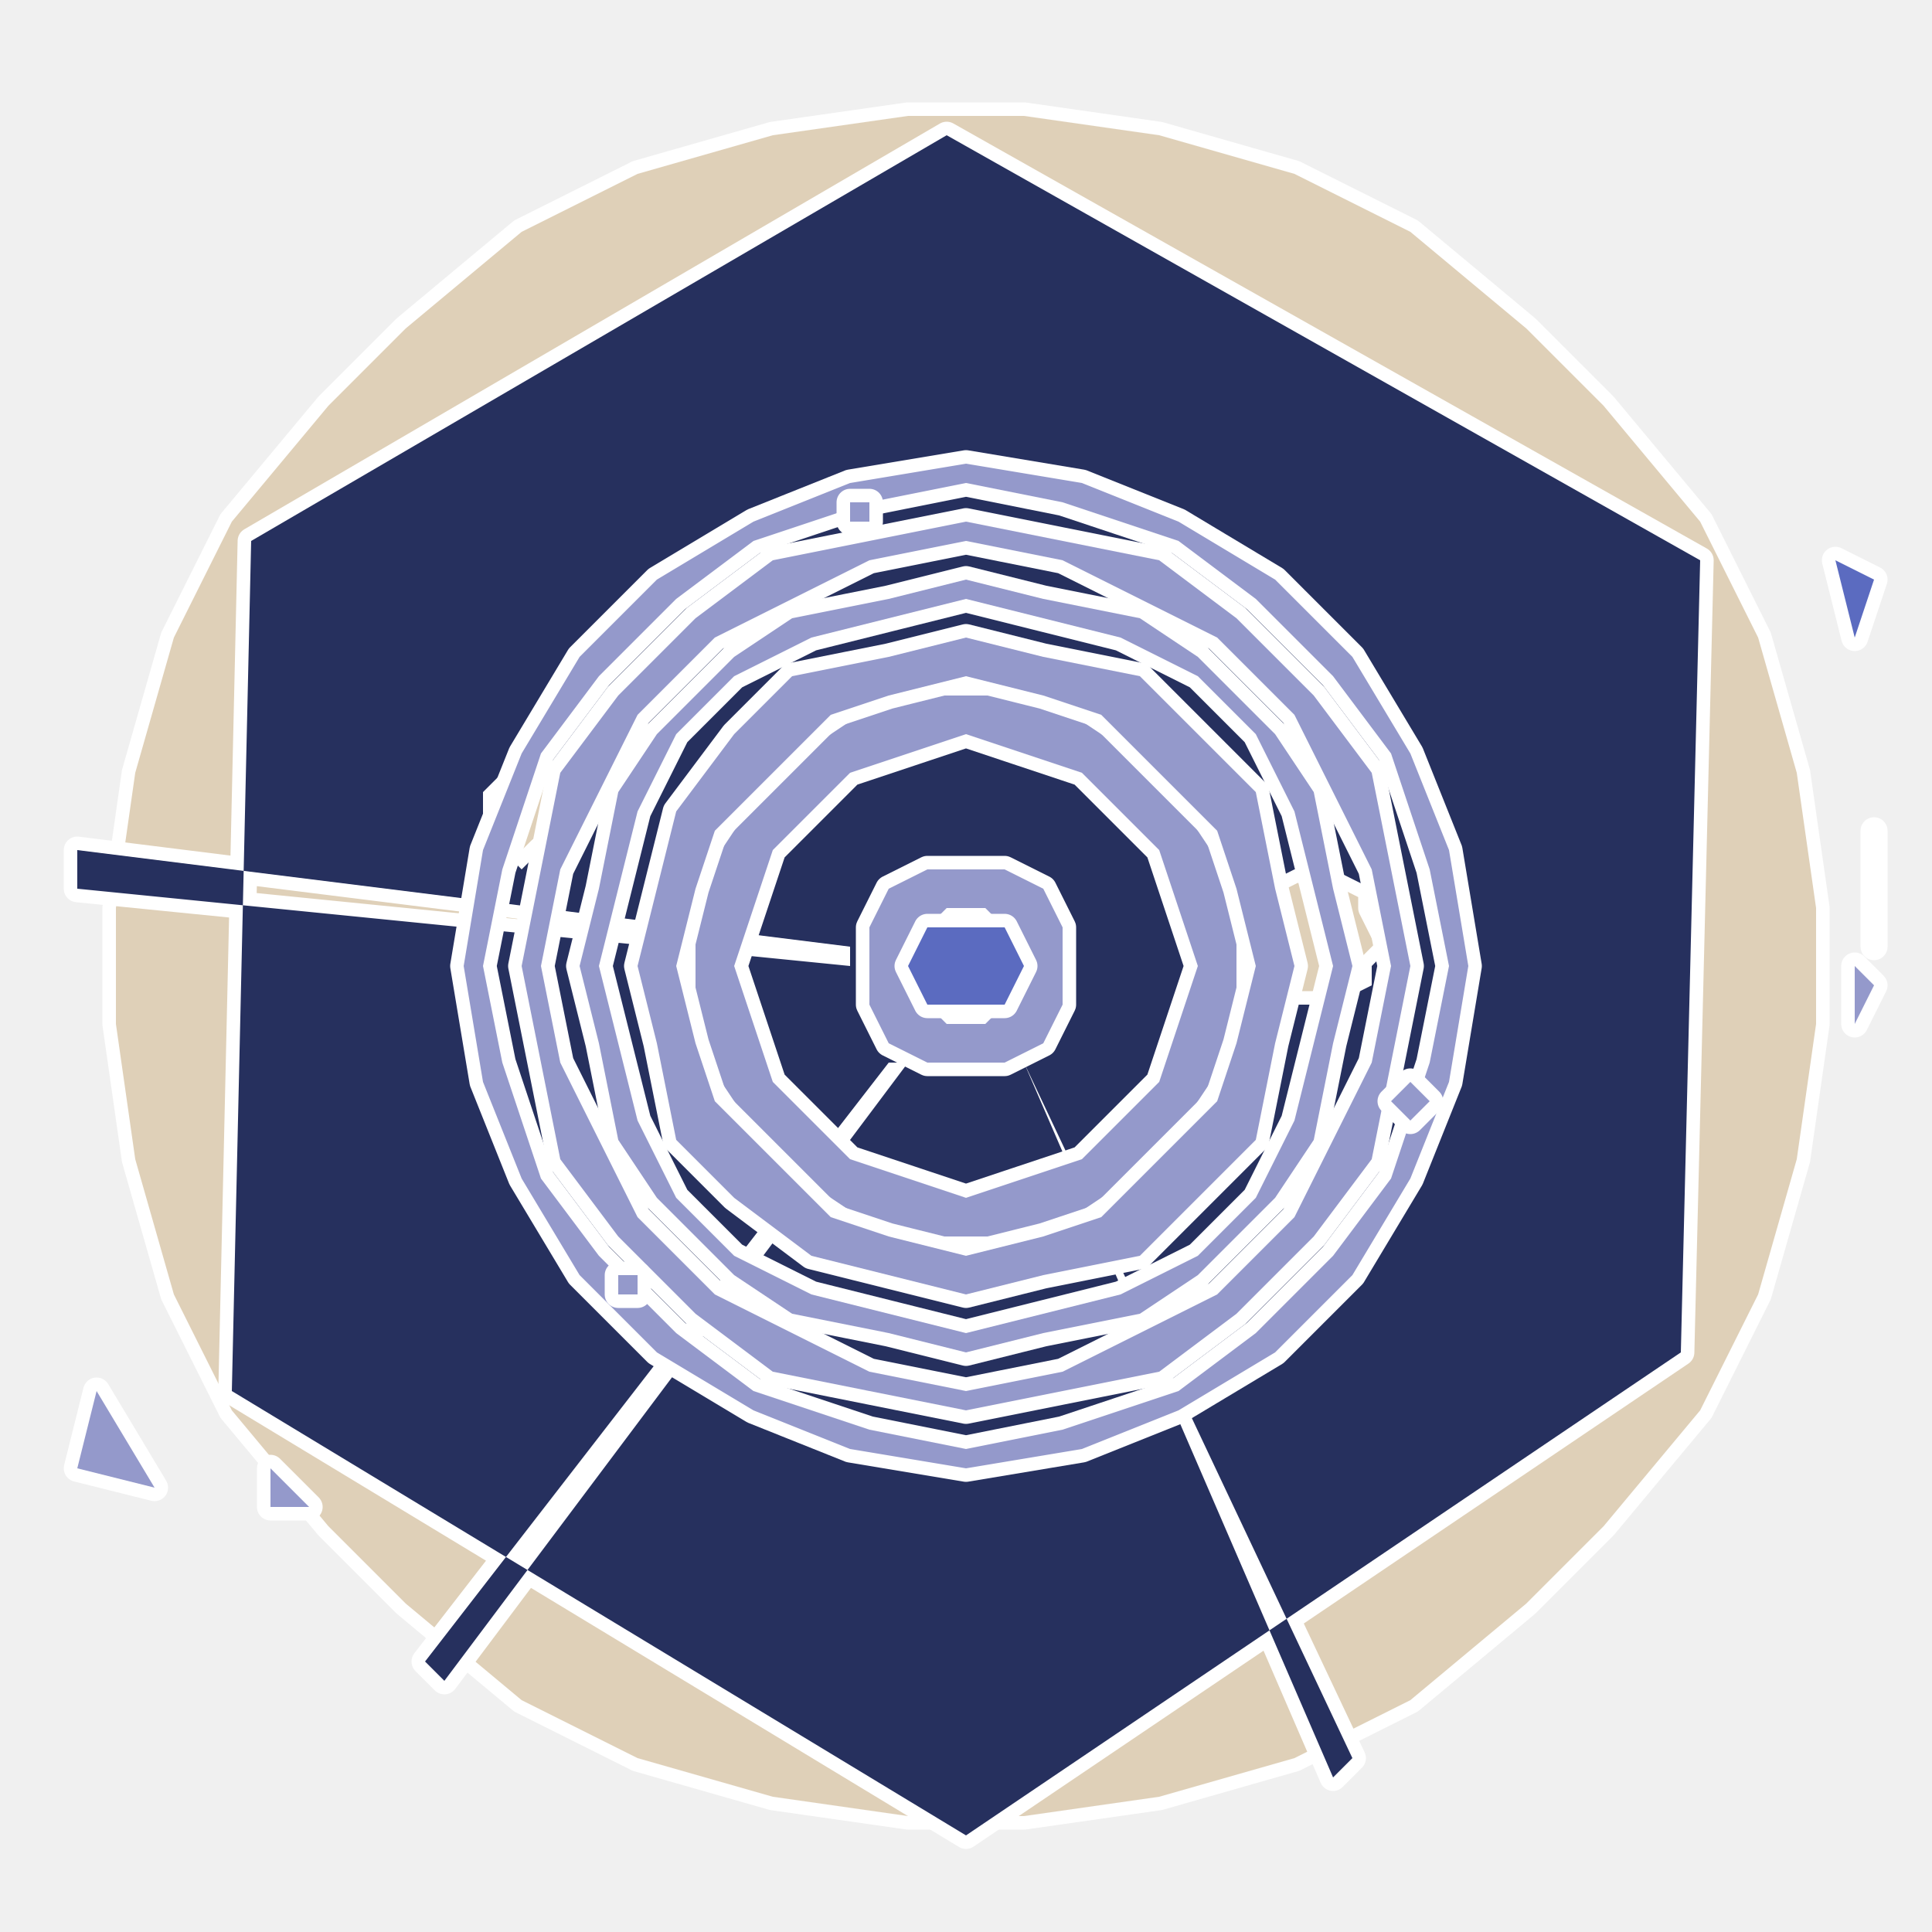
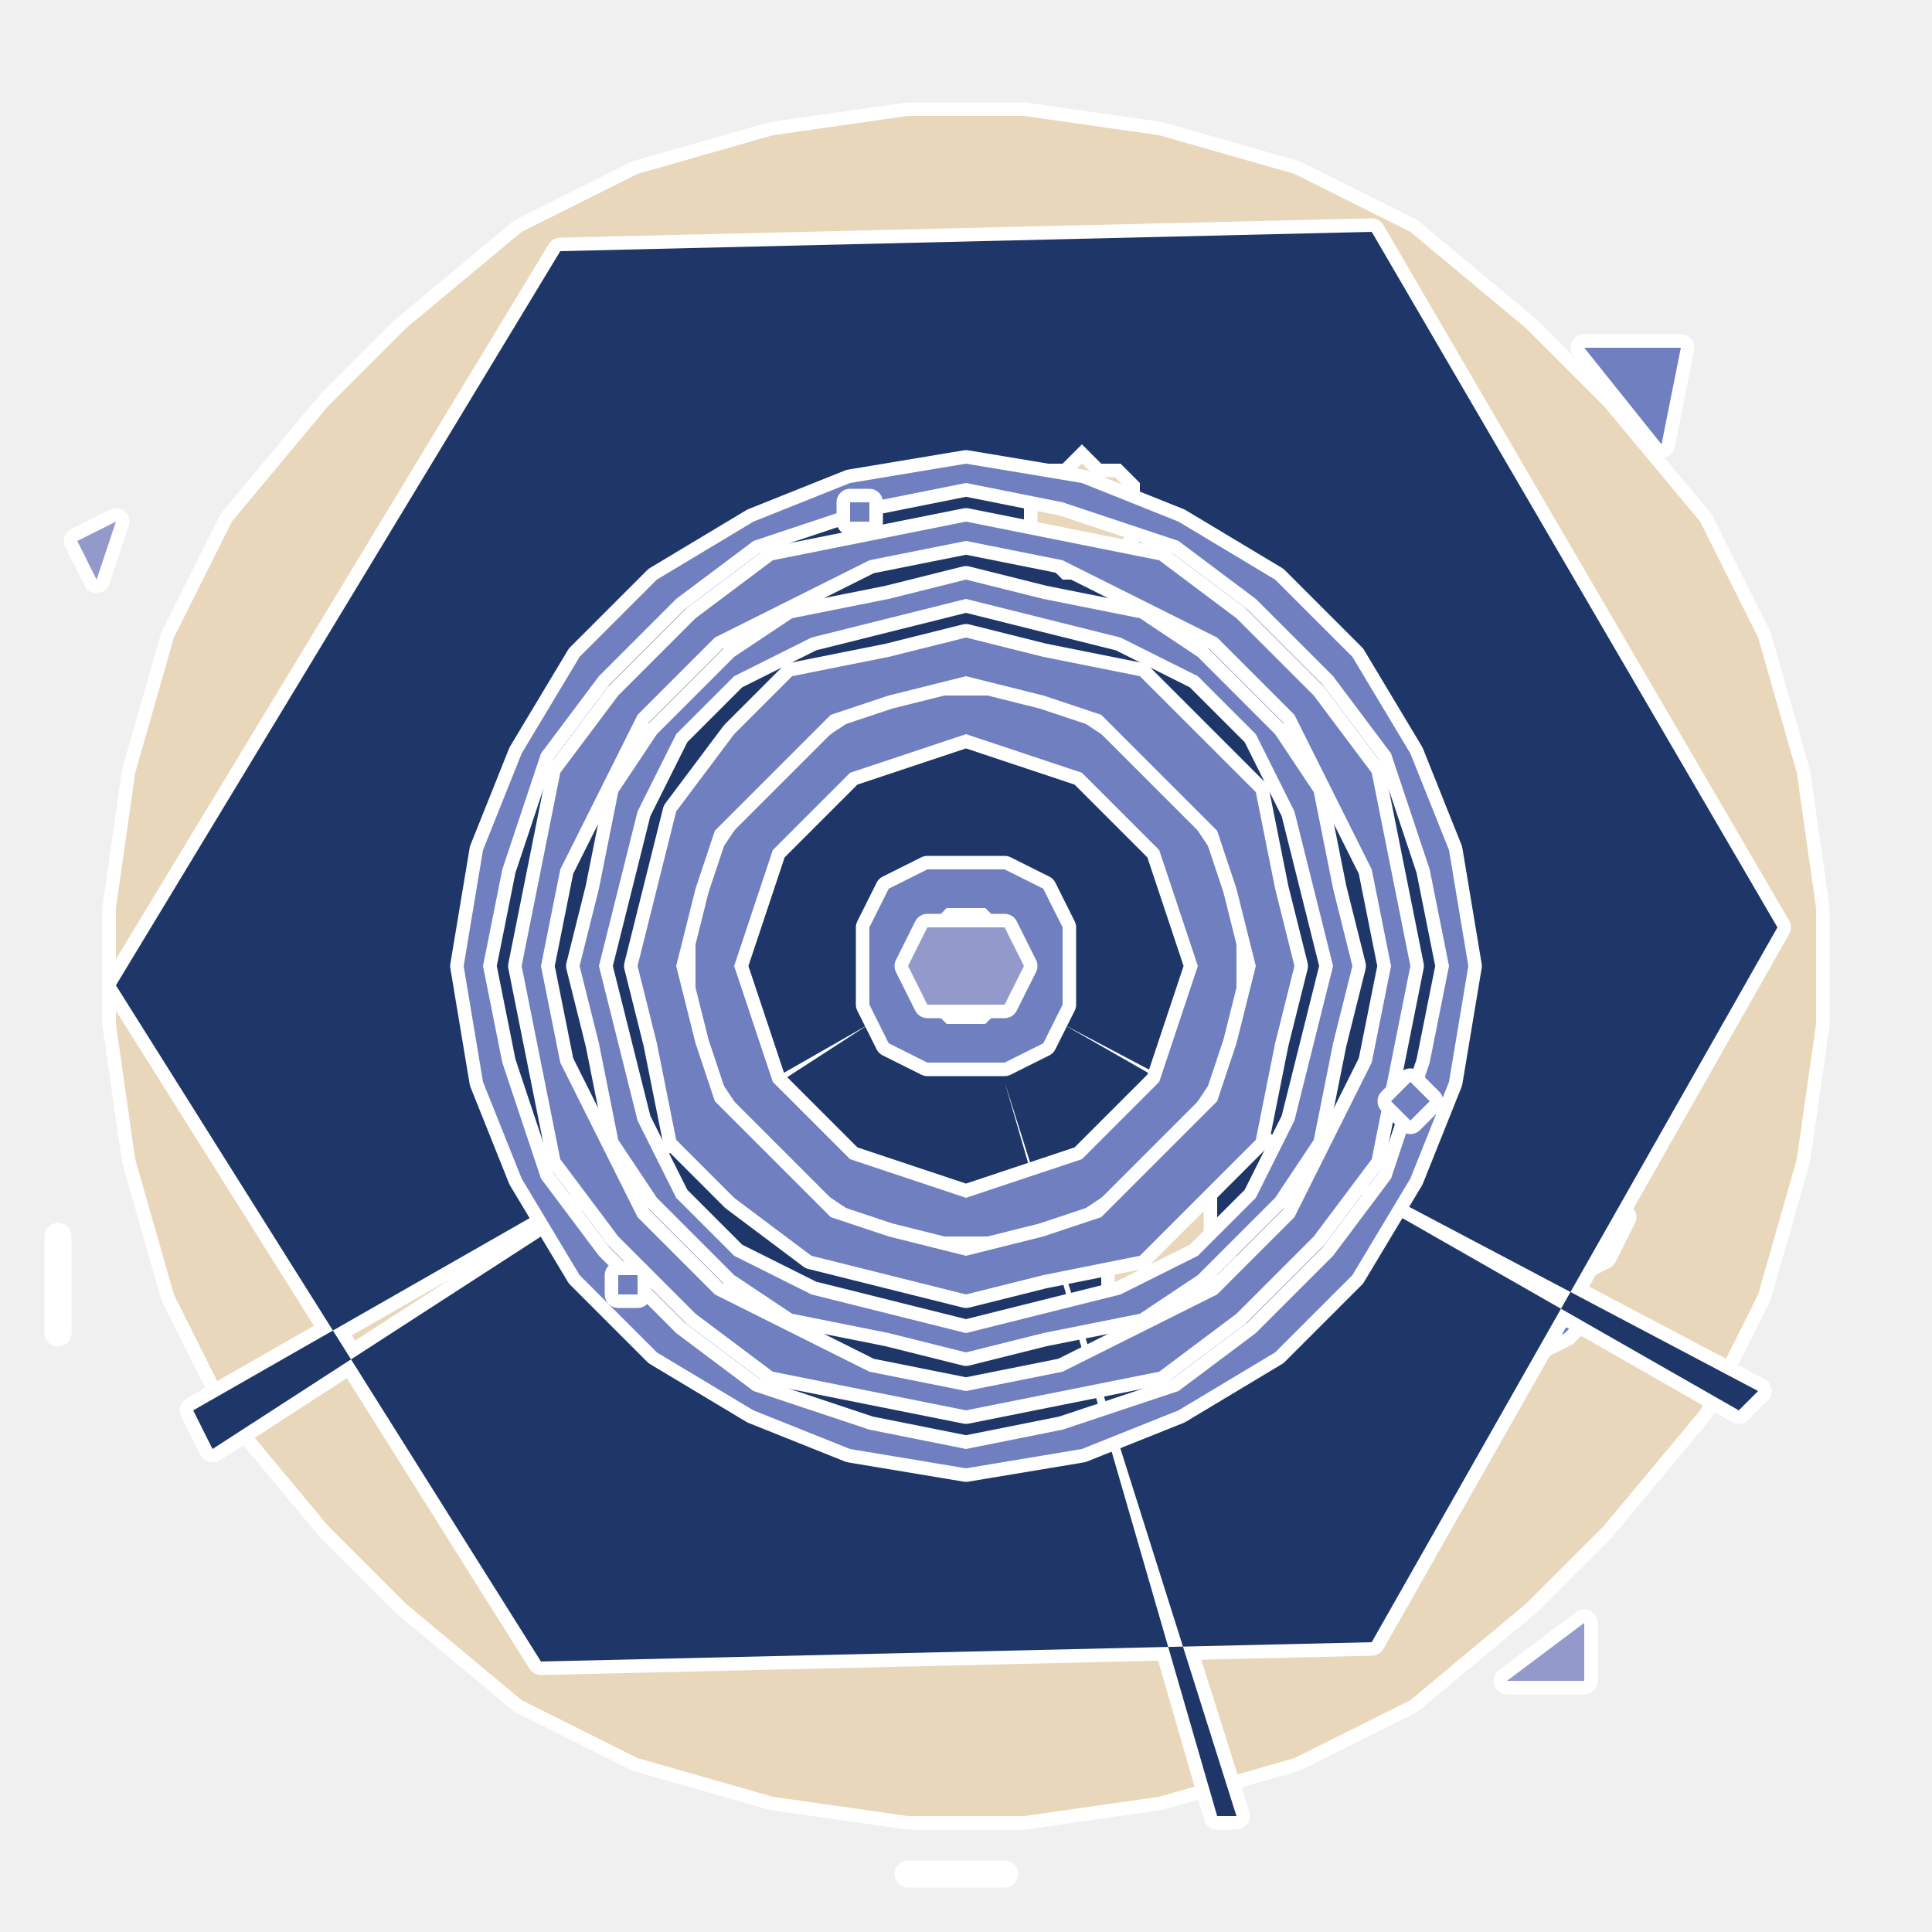
<svg xmlns="http://www.w3.org/2000/svg" viewBox="0 0 100 100" role="img" aria-label="@playform/hook-dsh-graph-suggester - spike-star">
  <style>
		@media (prefers-reduced-motion: no-preference) {
			.hook-dsh-graph-suggester-scene * { transform-box: view-box; transform-origin: 50% 50%; }
- 		.hook-dsh-graph-suggester-counter { animation: hook-dsh-graph-suggester-counter 23s linear -5s infinite; }
+ 		.hook-dsh-graph-suggester-counter { animation: hook-dsh-graph-suggester-counter 28s linear -1s infinite; }
		@keyframes hook-dsh-graph-suggester-counter { to { transform: rotate(-360deg); } }
- 		.hook-dsh-graph-suggester-breathe { animation: hook-dsh-graph-suggester-breathe 8s ease-in-out -5s infinite; }
+ 		.hook-dsh-graph-suggester-breathe { animation: hook-dsh-graph-suggester-breathe 8s ease-in-out -1s infinite; }
		@keyframes hook-dsh-graph-suggester-breathe { 50% { transform: scale(1.06); opacity: 0.85; } }
- 		.hook-dsh-graph-suggester-fire { animation: hook-dsh-graph-suggester-fire 2.8s ease-in-out infinite; }
+ 		.hook-dsh-graph-suggester-fire { animation: hook-dsh-graph-suggester-fire 2.6s ease-in-out infinite; }
		@keyframes hook-dsh-graph-suggester-fire { 0%, 100% { opacity: 0.35; } 50% { opacity: 1; } }
- 		.hook-dsh-graph-suggester-twinkle { animation: hook-dsh-graph-suggester-twinkle 7s ease-in-out -5s infinite; }
+ 		.hook-dsh-graph-suggester-twinkle { animation: hook-dsh-graph-suggester-twinkle 8s ease-in-out -1s infinite; }
		@keyframes hook-dsh-graph-suggester-twinkle { 0%, 100% { transform: scale(0.94); opacity: 0.4; } 50% { transform: scale(1.06); opacity: 1; } }
		}
	</style>
  <defs>
    <path id="hook-dsh-graph-suggester-0" d="M91,67 L88,73 L83,79 L79,83 L73,88 L67,91 L60,93 L53,94 L47,94 L40,93 L33,91 L27,88 L21,83 L17,79 L12,73 L9,67 L7,60 L6,53 L6,47 L7,40 L9,33 L12,27 L17,21 L21,17 L27,12 L33,9 L40,7 L47,6 L53,6 L60,7 L67,9 L73,12 L79,17 L83,21 L88,27 L91,33 L93,40 L94,47 L94,53 L93,60 Z" />
-     <path id="hook-dsh-graph-suggester-1" d="M76,75 L75,77 L73,77 L71,77 L71,75 L71,73 L73,72 L75,73 Z" />
-     <path id="hook-dsh-graph-suggester-2" d="M62,17 L62,19 L60,20 L58,19 L58,17 L58,16 L60,15 L62,16 Z" />
-     <path id="hook-dsh-graph-suggester-3" d="M48,16 L48,18 L46,19 L44,18 L43,16 L44,15 L46,14 L48,15 Z" />
-     <path id="hook-dsh-graph-suggester-4" d="M87,70 L50,95 L12,72 L13,28 L49,7 L88,29 Z M53,55 L70,91 L69,92 L53,55 Z M72,49 L71,50 L71,51 L69,52 L68,52 L67,52 L65,51 L64,50 L64,49 L64,47 L65,46 L67,45 L68,45 L69,45 L71,46 L71,47 Z M47,55 L23,87 L22,86 L46,55 Z M44,50 L4,46 L4,44 L44,49 Z M30,42 L30,43 L29,44 L28,44 L27,45 L26,44 L26,44 L25,43 L25,42 L25,41 L26,40 L26,40 L27,40 L28,40 L29,40 L30,41 Z M54,50 L54,52 L53,53 L52,54 L50,54 L48,54 L47,53 L46,52 L46,50 L46,48 L47,47 L48,46 L50,46 L52,46 L53,47 L54,48 Z" />
+     <path id="hook-dsh-graph-suggester-1" d="M28,74 L28,76 L26,76 L24,76 L24,74 L24,72 L26,72 L28,72 Z" />
+     <path id="hook-dsh-graph-suggester-2" d="M84,63 L83,65 L81,66 L80,65 L79,63 L80,62 L81,61 L83,62 Z" />
+     <path id="hook-dsh-graph-suggester-3" d="M82,68 L81,69 L79,70 L77,69 L77,68 L77,66 L79,65 L81,66 Z" />
+     <path id="hook-dsh-graph-suggester-4" d="M92,48 L71,85 L28,86 L6,51 L29,13 L71,12 Z M55,53 L91,72 L90,73 L55,53 Z M64,65 L63,66 L63,67 L61,68 L60,69 L59,68 L57,67 L57,66 L56,65 L57,64 L57,62 L59,62 L60,61 L61,62 L63,62 L63,64 Z M52,56 L64,94 L63,94 L52,56 Z M45,53 L11,75 L10,73 L45,53 Z M59,27 L59,28 L58,29 L57,30 L56,30 L55,30 L54,29 L53,28 L53,27 L53,25 L54,24 L55,24 L56,23 L57,24 L58,24 L59,25 Z M54,50 L54,52 L53,53 L52,54 L50,54 L48,54 L47,53 L46,52 L46,50 L46,48 L47,47 L48,46 L50,46 L52,46 L53,47 L54,48 Z" />
    <path id="hook-dsh-graph-suggester-5" d="M64,50 L64,54 L62,57 L60,60 L57,62 L54,64 L50,64 L46,64 L43,62 L40,60 L38,57 L36,54 L36,50 L36,46 L38,43 L40,40 L43,38 L46,36 L50,36 L54,36 L57,38 L60,40 L62,43 L64,46 Z M62,50 L61,53 L60,56 L58,58 L56,60 L53,61 L50,62 L47,61 L44,60 L42,58 L40,56 L39,53 L38,50 L39,47 L40,44 L42,42 L44,40 L47,39 L50,38 L53,39 L56,40 L58,42 L60,44 L61,47 Z" />
    <path id="hook-dsh-graph-suggester-6" d="M67,50 L66,54 L65,59 L62,62 L59,65 L54,66 L50,67 L46,66 L42,65 L38,62 L35,59 L34,54 L33,50 L34,46 L35,42 L38,38 L41,35 L46,34 L50,33 L54,34 L59,35 L62,38 L65,41 L66,46 Z M65,50 L64,54 L63,57 L60,60 L57,63 L54,64 L50,65 L46,64 L43,63 L40,60 L37,57 L36,54 L35,50 L36,46 L37,43 L40,40 L43,37 L46,36 L50,35 L54,36 L57,37 L60,40 L63,43 L64,46 Z" />
    <path id="hook-dsh-graph-suggester-7" d="M55,50 L55,52 L54,54 L52,55 L50,55 L48,55 L46,54 L45,52 L45,50 L45,48 L46,46 L48,45 L50,45 L52,45 L54,46 L55,48 Z M53,50 L53,51 L52,52 L51,53 L50,53 L49,53 L48,52 L47,51 L47,50 L47,49 L48,48 L49,47 L50,47 L51,47 L52,48 L53,49 Z" />
    <path id="hook-dsh-graph-suggester-8" d="M70,50 L69,54 L68,59 L66,62 L62,66 L59,68 L54,69 L50,70 L46,69 L41,68 L38,66 L34,62 L32,59 L31,54 L30,50 L31,46 L32,41 L34,38 L38,34 L41,32 L46,31 L50,30 L54,31 L59,32 L62,34 L66,38 L68,41 L69,46 Z M69,50 L68,54 L67,58 L65,62 L62,65 L58,67 L54,68 L50,69 L46,68 L42,67 L38,65 L35,62 L33,58 L32,54 L31,50 L32,46 L33,42 L35,38 L38,35 L42,33 L46,32 L50,31 L54,32 L58,33 L62,35 L65,38 L67,42 L68,46 Z" />
    <path id="hook-dsh-graph-suggester-9" d="M73,50 L72,55 L71,60 L68,64 L64,68 L60,71 L55,72 L50,73 L45,72 L40,71 L36,68 L32,64 L29,60 L28,55 L27,50 L28,45 L29,40 L32,36 L36,32 L40,29 L45,28 L50,27 L55,28 L60,29 L64,32 L68,36 L71,40 L72,45 Z M72,50 L71,55 L69,59 L67,63 L63,67 L59,69 L55,71 L50,72 L45,71 L41,69 L37,67 L33,63 L31,59 L29,55 L28,50 L29,45 L31,41 L33,37 L37,33 L41,31 L45,29 L50,28 L55,29 L59,31 L63,33 L67,37 L69,41 L71,45 Z" />
    <path id="hook-dsh-graph-suggester-10" d="M76,50 L75,56 L73,61 L70,66 L66,70 L61,73 L56,75 L50,76 L44,75 L39,73 L34,70 L30,66 L27,61 L25,56 L24,50 L25,44 L27,39 L30,34 L34,30 L39,27 L44,25 L50,24 L56,25 L61,27 L66,30 L70,34 L73,39 L75,44 Z M75,50 L74,55 L72,61 L69,65 L65,69 L61,72 L55,74 L50,75 L45,74 L39,72 L35,69 L31,65 L28,61 L26,55 L25,50 L26,45 L28,39 L31,35 L35,31 L39,28 L45,26 L50,25 L55,26 L61,28 L65,31 L69,35 L72,39 L74,45 Z" />
    <path id="hook-dsh-graph-suggester-11" d="M74,57 L73,58 L73,58 L72,57 L73,56 L73,56 Z" />
    <path id="hook-dsh-graph-suggester-12" d="M33,66 L33,67 L32,67 L32,66 L32,66 L33,66 Z" />
    <path id="hook-dsh-graph-suggester-13" d="M45,27 L45,27 L44,27 L44,27 L44,26 L45,26 Z" />
-     <path id="hook-dsh-graph-suggester-14" d="M8,77 L4,76 L5,72 Z" />
-     <path id="hook-dsh-graph-suggester-15" d="M95,29 L97,30 L96,33 Z" />
-     <path id="hook-dsh-graph-suggester-16" d="M16,78 L14,78 L14,76 Z" />
-     <path id="hook-dsh-graph-suggester-17" d="M97,43 L97,46 L97,49 Z" />
-     <path id="hook-dsh-graph-suggester-18" d="M96,50 L97,51 L96,53 Z" />
+     <path id="hook-dsh-graph-suggester-14" d="M52,97 L50,97 L47,97 Z" />
+     <path id="hook-dsh-graph-suggester-15" d="M82,84 L82,87 L78,87 Z" />
+     <path id="hook-dsh-graph-suggester-16" d="M82,18 L87,18 L86,23 Z" />
+     <path id="hook-dsh-graph-suggester-17" d="M5,30 L4,28 L6,27 Z" />
+     <path id="hook-dsh-graph-suggester-18" d="M3,69 L3,67 L3,64 Z" />
    <path id="hook-dsh-graph-suggester-19" d="M53,50 L52,52 L51,52 L49,52 L48,52 L47,50 L48,48 L49,48 L51,48 L52,48 Z" />
  </defs>
  <g class="hook-dsh-graph-suggester-scene">
-     <g fill="#DFD0B8" fill-opacity="1" fill-rule="evenodd" stroke="#ffffff" stroke-width="1.4" stroke-linejoin="round" paint-order="stroke fill">
+     <g fill="#E8D7BA" fill-opacity="1" fill-rule="evenodd" stroke="#ffffff" stroke-width="1.4" stroke-linejoin="round" paint-order="stroke fill">
      <use class="hook-dsh-graph-suggester-breathe" href="#hook-dsh-graph-suggester-0" />
    </g>
-     <g fill="#9499CB" fill-opacity="1" fill-rule="evenodd" stroke="#ffffff" stroke-width="1.4" stroke-linejoin="round" paint-order="stroke fill">
-       <use class="hook-dsh-graph-suggester-fire" style="animation-delay:-5.00s" href="#hook-dsh-graph-suggester-1" />
-       <use class="hook-dsh-graph-suggester-fire" style="animation-delay:-5.18s" href="#hook-dsh-graph-suggester-2" />
-       <use class="hook-dsh-graph-suggester-fire" style="animation-delay:-5.36s" href="#hook-dsh-graph-suggester-3" />
+     <g fill="#6F7FC0" fill-opacity="1" fill-rule="evenodd" stroke="#ffffff" stroke-width="1.4" stroke-linejoin="round" paint-order="stroke fill">
+       <use class="hook-dsh-graph-suggester-fire" style="animation-delay:-1.00s" href="#hook-dsh-graph-suggester-1" />
+       <use class="hook-dsh-graph-suggester-fire" style="animation-delay:-1.18s" href="#hook-dsh-graph-suggester-2" />
+       <use class="hook-dsh-graph-suggester-fire" style="animation-delay:-1.36s" href="#hook-dsh-graph-suggester-3" />
    </g>
-     <g fill="#26305E" fill-opacity="1" fill-rule="evenodd" stroke="#ffffff" stroke-width="1.4" stroke-linejoin="round" paint-order="stroke fill">
+     <g fill="#1E3768" fill-opacity="1" fill-rule="evenodd" stroke="#ffffff" stroke-width="1.4" stroke-linejoin="round" paint-order="stroke fill">
      <use href="#hook-dsh-graph-suggester-4" />
    </g>
-     <g fill="#9499CB" fill-opacity="1" fill-rule="evenodd" stroke="#ffffff" stroke-width="1.4" stroke-linejoin="round" paint-order="stroke fill">
+     <g fill="#6F7FC0" fill-opacity="1" fill-rule="evenodd" stroke="#ffffff" stroke-width="1.4" stroke-linejoin="round" paint-order="stroke fill">
      <use class="hook-dsh-graph-suggester-breathe" href="#hook-dsh-graph-suggester-5" />
      <use class="hook-dsh-graph-suggester-breathe" href="#hook-dsh-graph-suggester-6" />
      <use class="hook-dsh-graph-suggester-breathe" href="#hook-dsh-graph-suggester-7" />
      <use class="hook-dsh-graph-suggester-breathe" href="#hook-dsh-graph-suggester-8" />
      <use class="hook-dsh-graph-suggester-breathe" href="#hook-dsh-graph-suggester-9" />
      <use class="hook-dsh-graph-suggester-breathe" href="#hook-dsh-graph-suggester-10" />
      <use class="hook-dsh-graph-suggester-counter" href="#hook-dsh-graph-suggester-11" />
      <use class="hook-dsh-graph-suggester-counter" href="#hook-dsh-graph-suggester-12" />
      <use class="hook-dsh-graph-suggester-counter" href="#hook-dsh-graph-suggester-13" />
      <use class="hook-dsh-graph-suggester-twinkle" href="#hook-dsh-graph-suggester-14" />
    </g>
-     <g fill="#5B6BC0" fill-opacity="1" fill-rule="evenodd" stroke="#ffffff" stroke-width="1.4" stroke-linejoin="round" paint-order="stroke fill">
+     <g fill="#9499CB" fill-opacity="1" fill-rule="evenodd" stroke="#ffffff" stroke-width="1.4" stroke-linejoin="round" paint-order="stroke fill">
      <use class="hook-dsh-graph-suggester-twinkle" href="#hook-dsh-graph-suggester-15" />
    </g>
-     <g fill="#9499CB" fill-opacity="1" fill-rule="evenodd" stroke="#ffffff" stroke-width="1.4" stroke-linejoin="round" paint-order="stroke fill">
+     <g fill="#6F7FC0" fill-opacity="1" fill-rule="evenodd" stroke="#ffffff" stroke-width="1.4" stroke-linejoin="round" paint-order="stroke fill">
      <use class="hook-dsh-graph-suggester-twinkle" href="#hook-dsh-graph-suggester-16" />
    </g>
-     <g fill="#5B6BC0" fill-opacity="1" fill-rule="evenodd" stroke="#ffffff" stroke-width="1.4" stroke-linejoin="round" paint-order="stroke fill">
+     <g fill="#9499CB" fill-opacity="1" fill-rule="evenodd" stroke="#ffffff" stroke-width="1.4" stroke-linejoin="round" paint-order="stroke fill">
      <use class="hook-dsh-graph-suggester-twinkle" href="#hook-dsh-graph-suggester-17" />
    </g>
-     <g fill="#9499CB" fill-opacity="1" fill-rule="evenodd" stroke="#ffffff" stroke-width="1.4" stroke-linejoin="round" paint-order="stroke fill">
+     <g fill="#6F7FC0" fill-opacity="1" fill-rule="evenodd" stroke="#ffffff" stroke-width="1.4" stroke-linejoin="round" paint-order="stroke fill">
      <use class="hook-dsh-graph-suggester-twinkle" href="#hook-dsh-graph-suggester-18" />
    </g>
-     <g fill="#5B6BC0" fill-opacity="1" fill-rule="evenodd" stroke="#ffffff" stroke-width="1.4" stroke-linejoin="round" paint-order="stroke fill">
+     <g fill="#9499CB" fill-opacity="1" fill-rule="evenodd" stroke="#ffffff" stroke-width="1.4" stroke-linejoin="round" paint-order="stroke fill">
      <use class="hook-dsh-graph-suggester-breathe" href="#hook-dsh-graph-suggester-19" />
    </g>
  </g>
</svg>
